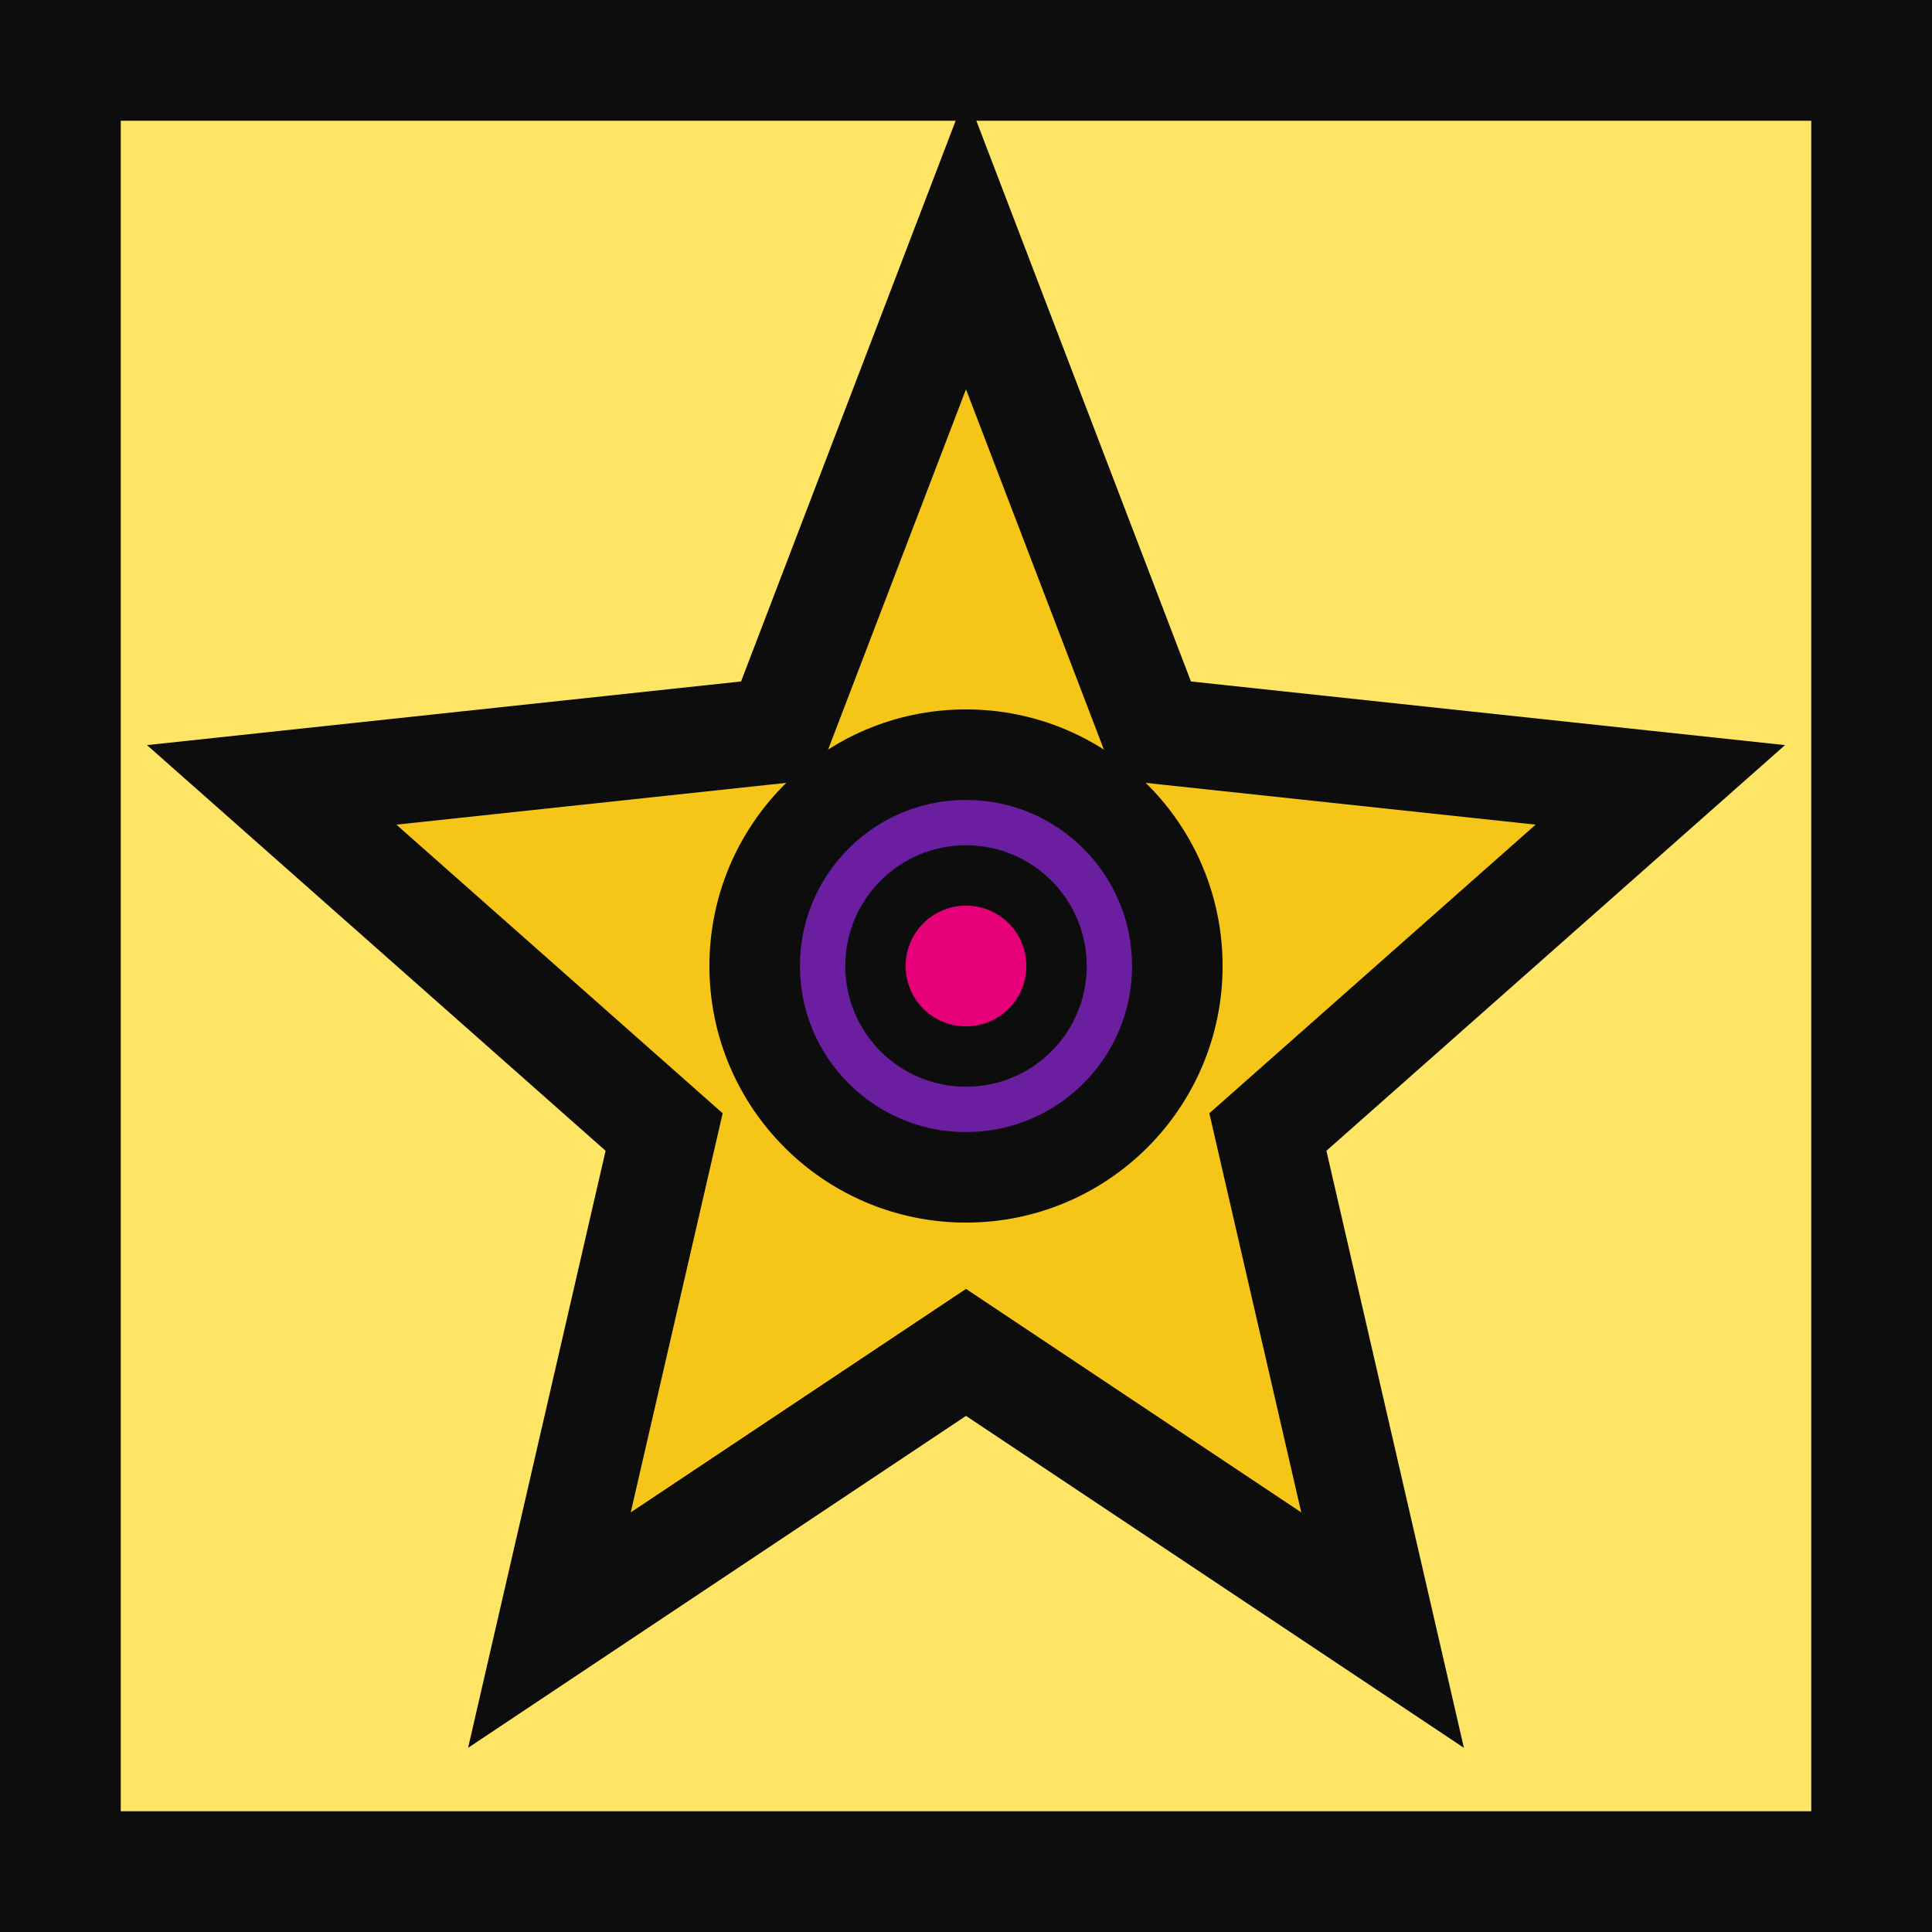
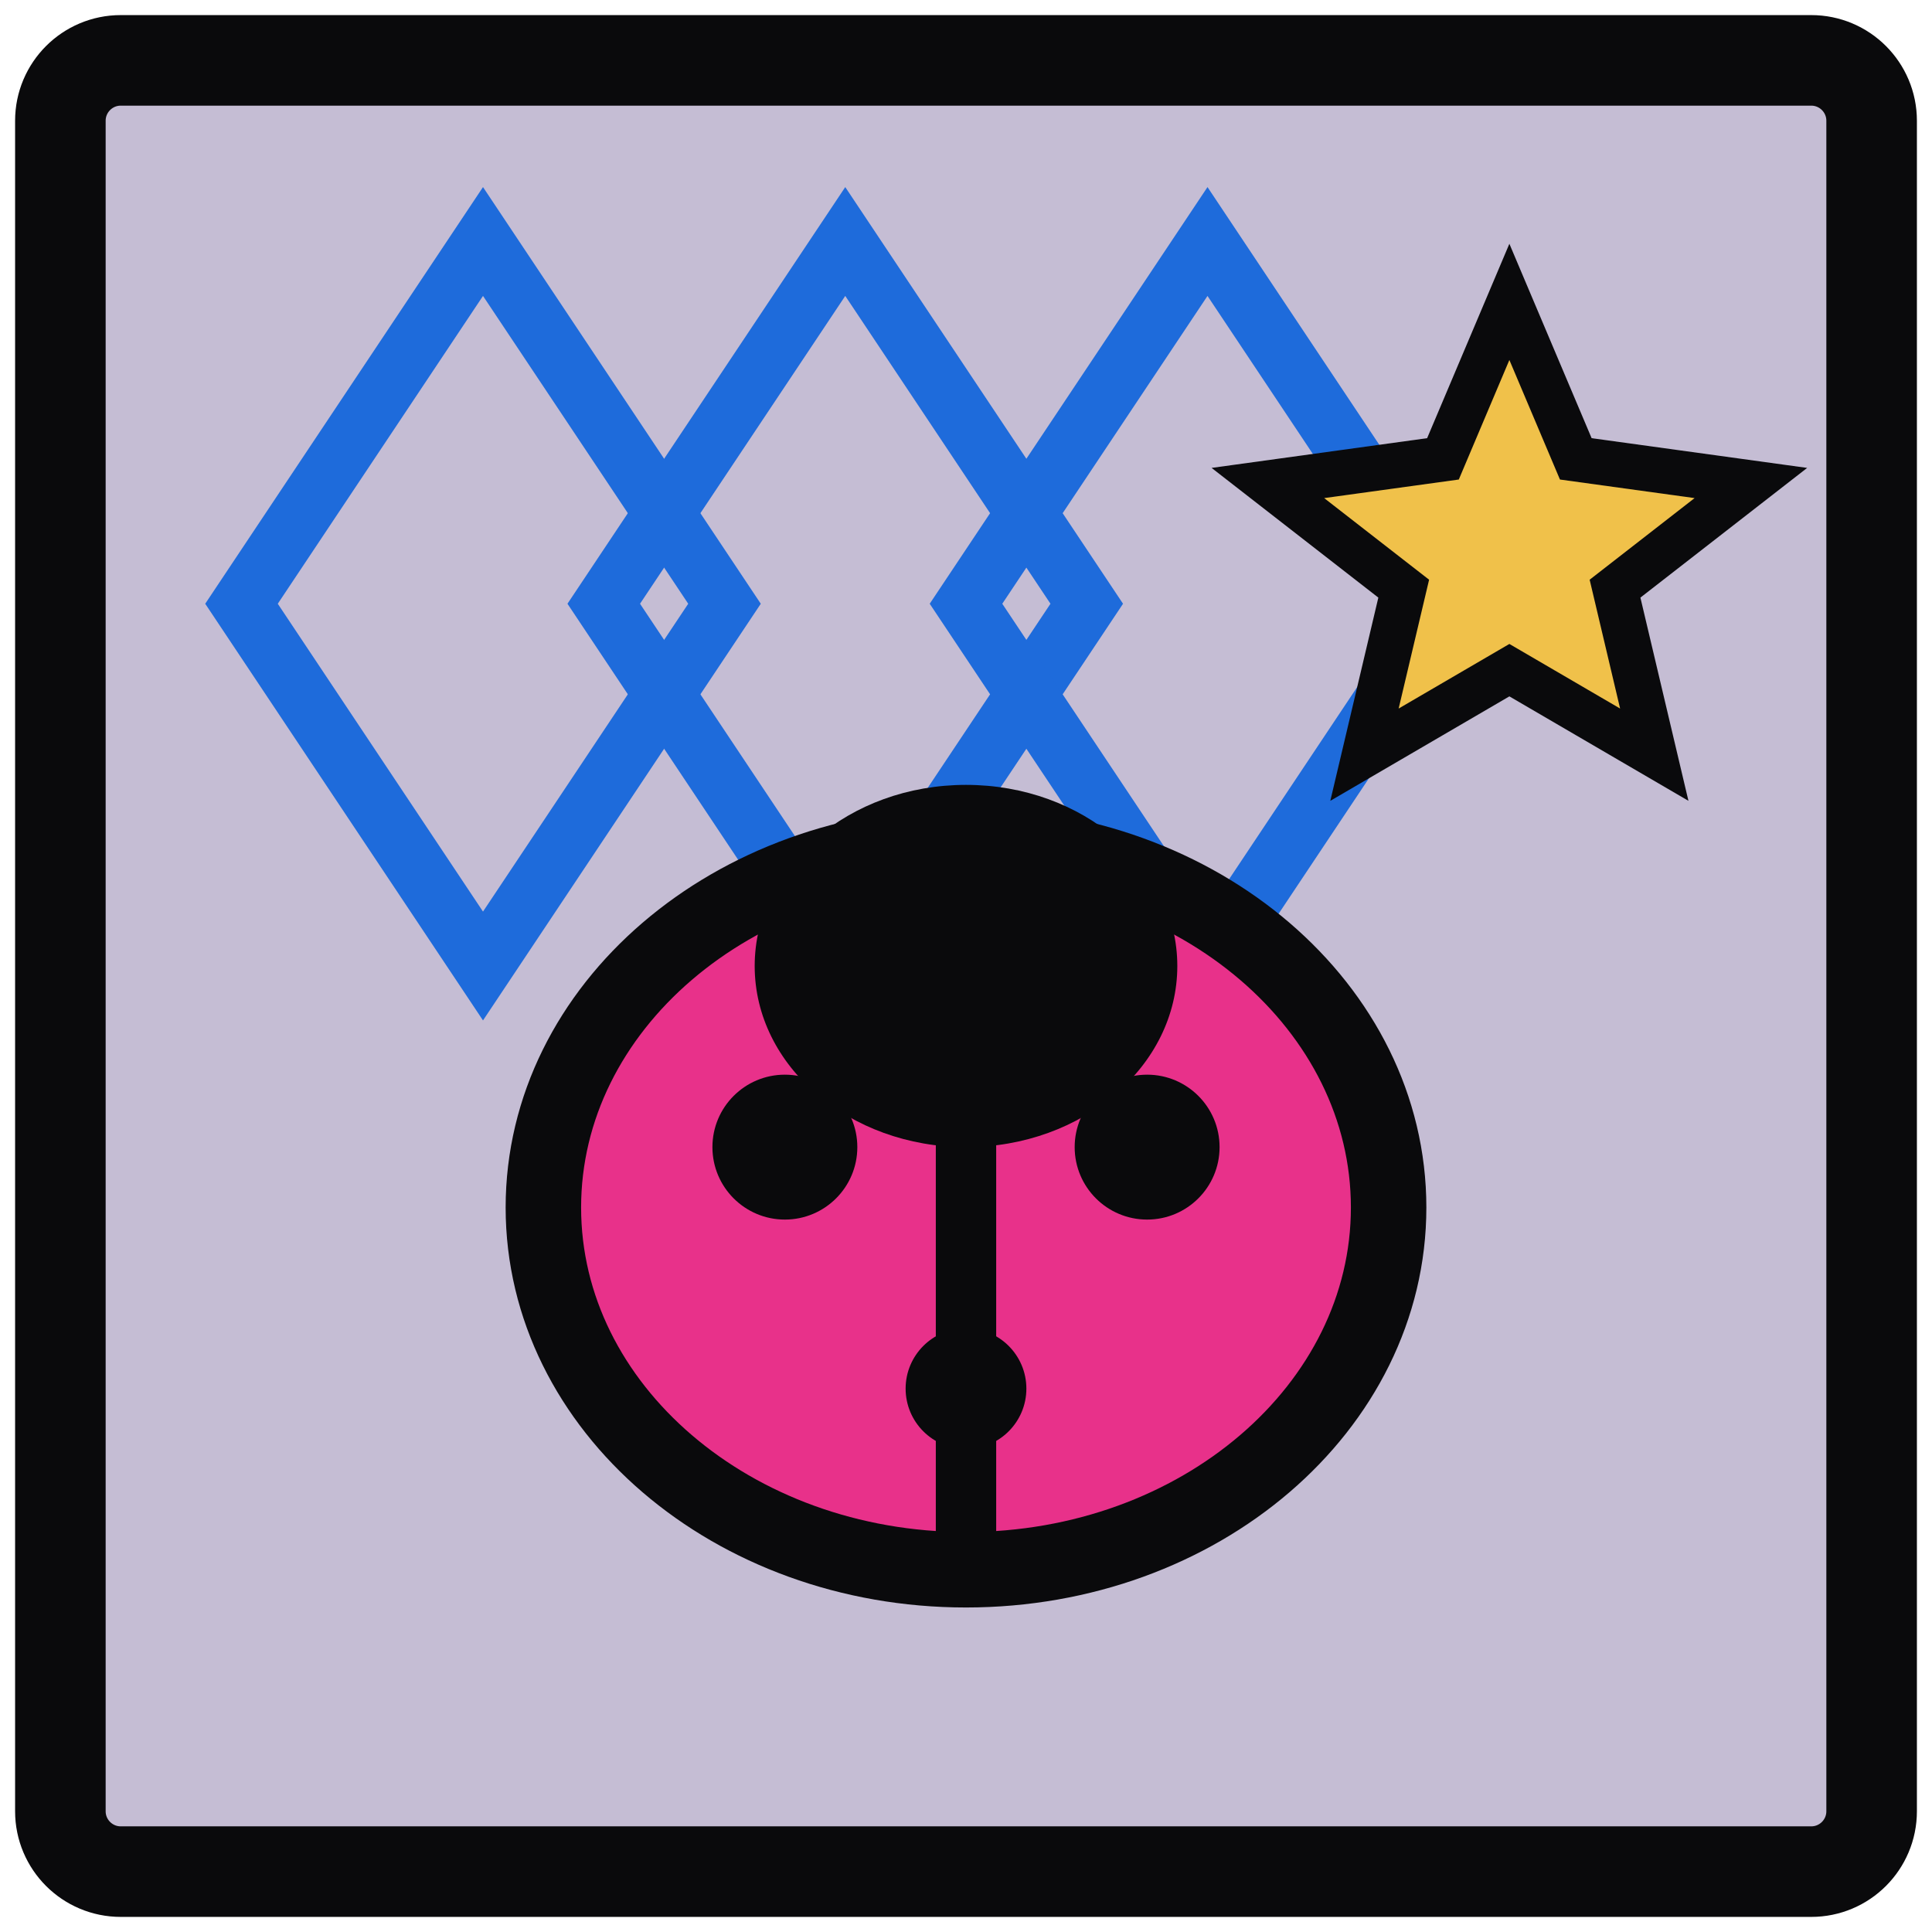
<svg xmlns="http://www.w3.org/2000/svg" viewBox="0 0 64 64" width="128" height="128" fill="none" role="img">
-   <rect x="2" y="2" width="60" height="60" fill="#FFE566" stroke="#0D0D0D" stroke-width="4" />
-   <path d="M32 8 L38.2 24.2 L55 26 L42 37.5 L45.8 54 L32 44.8 L18.2 54 L22 37.5 L9 26 L25.8 24.2 Z" fill="#F5C518" stroke="#0D0D0D" stroke-width="3.5" stroke-linejoin="miter" />
-   <circle cx="32" cy="32" r="7" fill="#6B1FA0" stroke="#0D0D0D" stroke-width="3" />
-   <circle cx="32" cy="32" r="3" fill="#E6007A" stroke="#0D0D0D" stroke-width="2" />
+   <rect x="2" y="2" width="60" height="60" rx="2" fill="#C5BDD4" stroke="#0A0A0C" stroke-width="3" />
+   <path d="M8 20 L16 8 L24 20 L16 32 Z" fill="none" stroke="#1E6BDB" stroke-width="2" />
+   <path d="M20 20 L28 8 L36 20 L28 32 Z" fill="none" stroke="#1E6BDB" stroke-width="2" />
+   <path d="M32 20 L40 8 L48 20 L40 32 Z" fill="none" stroke="#1E6BDB" stroke-width="2" />
+   <ellipse cx="32" cy="40" rx="14" ry="12" fill="#E8318A" stroke="#0A0A0C" stroke-width="2.5" />
+   <ellipse cx="32" cy="32" rx="7" ry="6" fill="#0A0A0C" />
+   <line x1="32" y1="32" x2="32" y2="52" stroke="#0A0A0C" stroke-width="2" />
+   <circle cx="26" cy="38" r="2.4" fill="#0A0A0C" />
+   <circle cx="38" cy="38" r="2.4" fill="#0A0A0C" />
+   <circle cx="32" cy="46" r="2" fill="#0A0A0C" />
+   <path d="M50 10 L52.2 15.2 L58 16 L53.5 19.5 L54.8 25 L50 22.2 L45.2 25 L46.5 19.5 L42 16 L47.8 15.2 Z" fill="#F0C14A" stroke="#0A0A0C" stroke-width="1.5" />
</svg>
